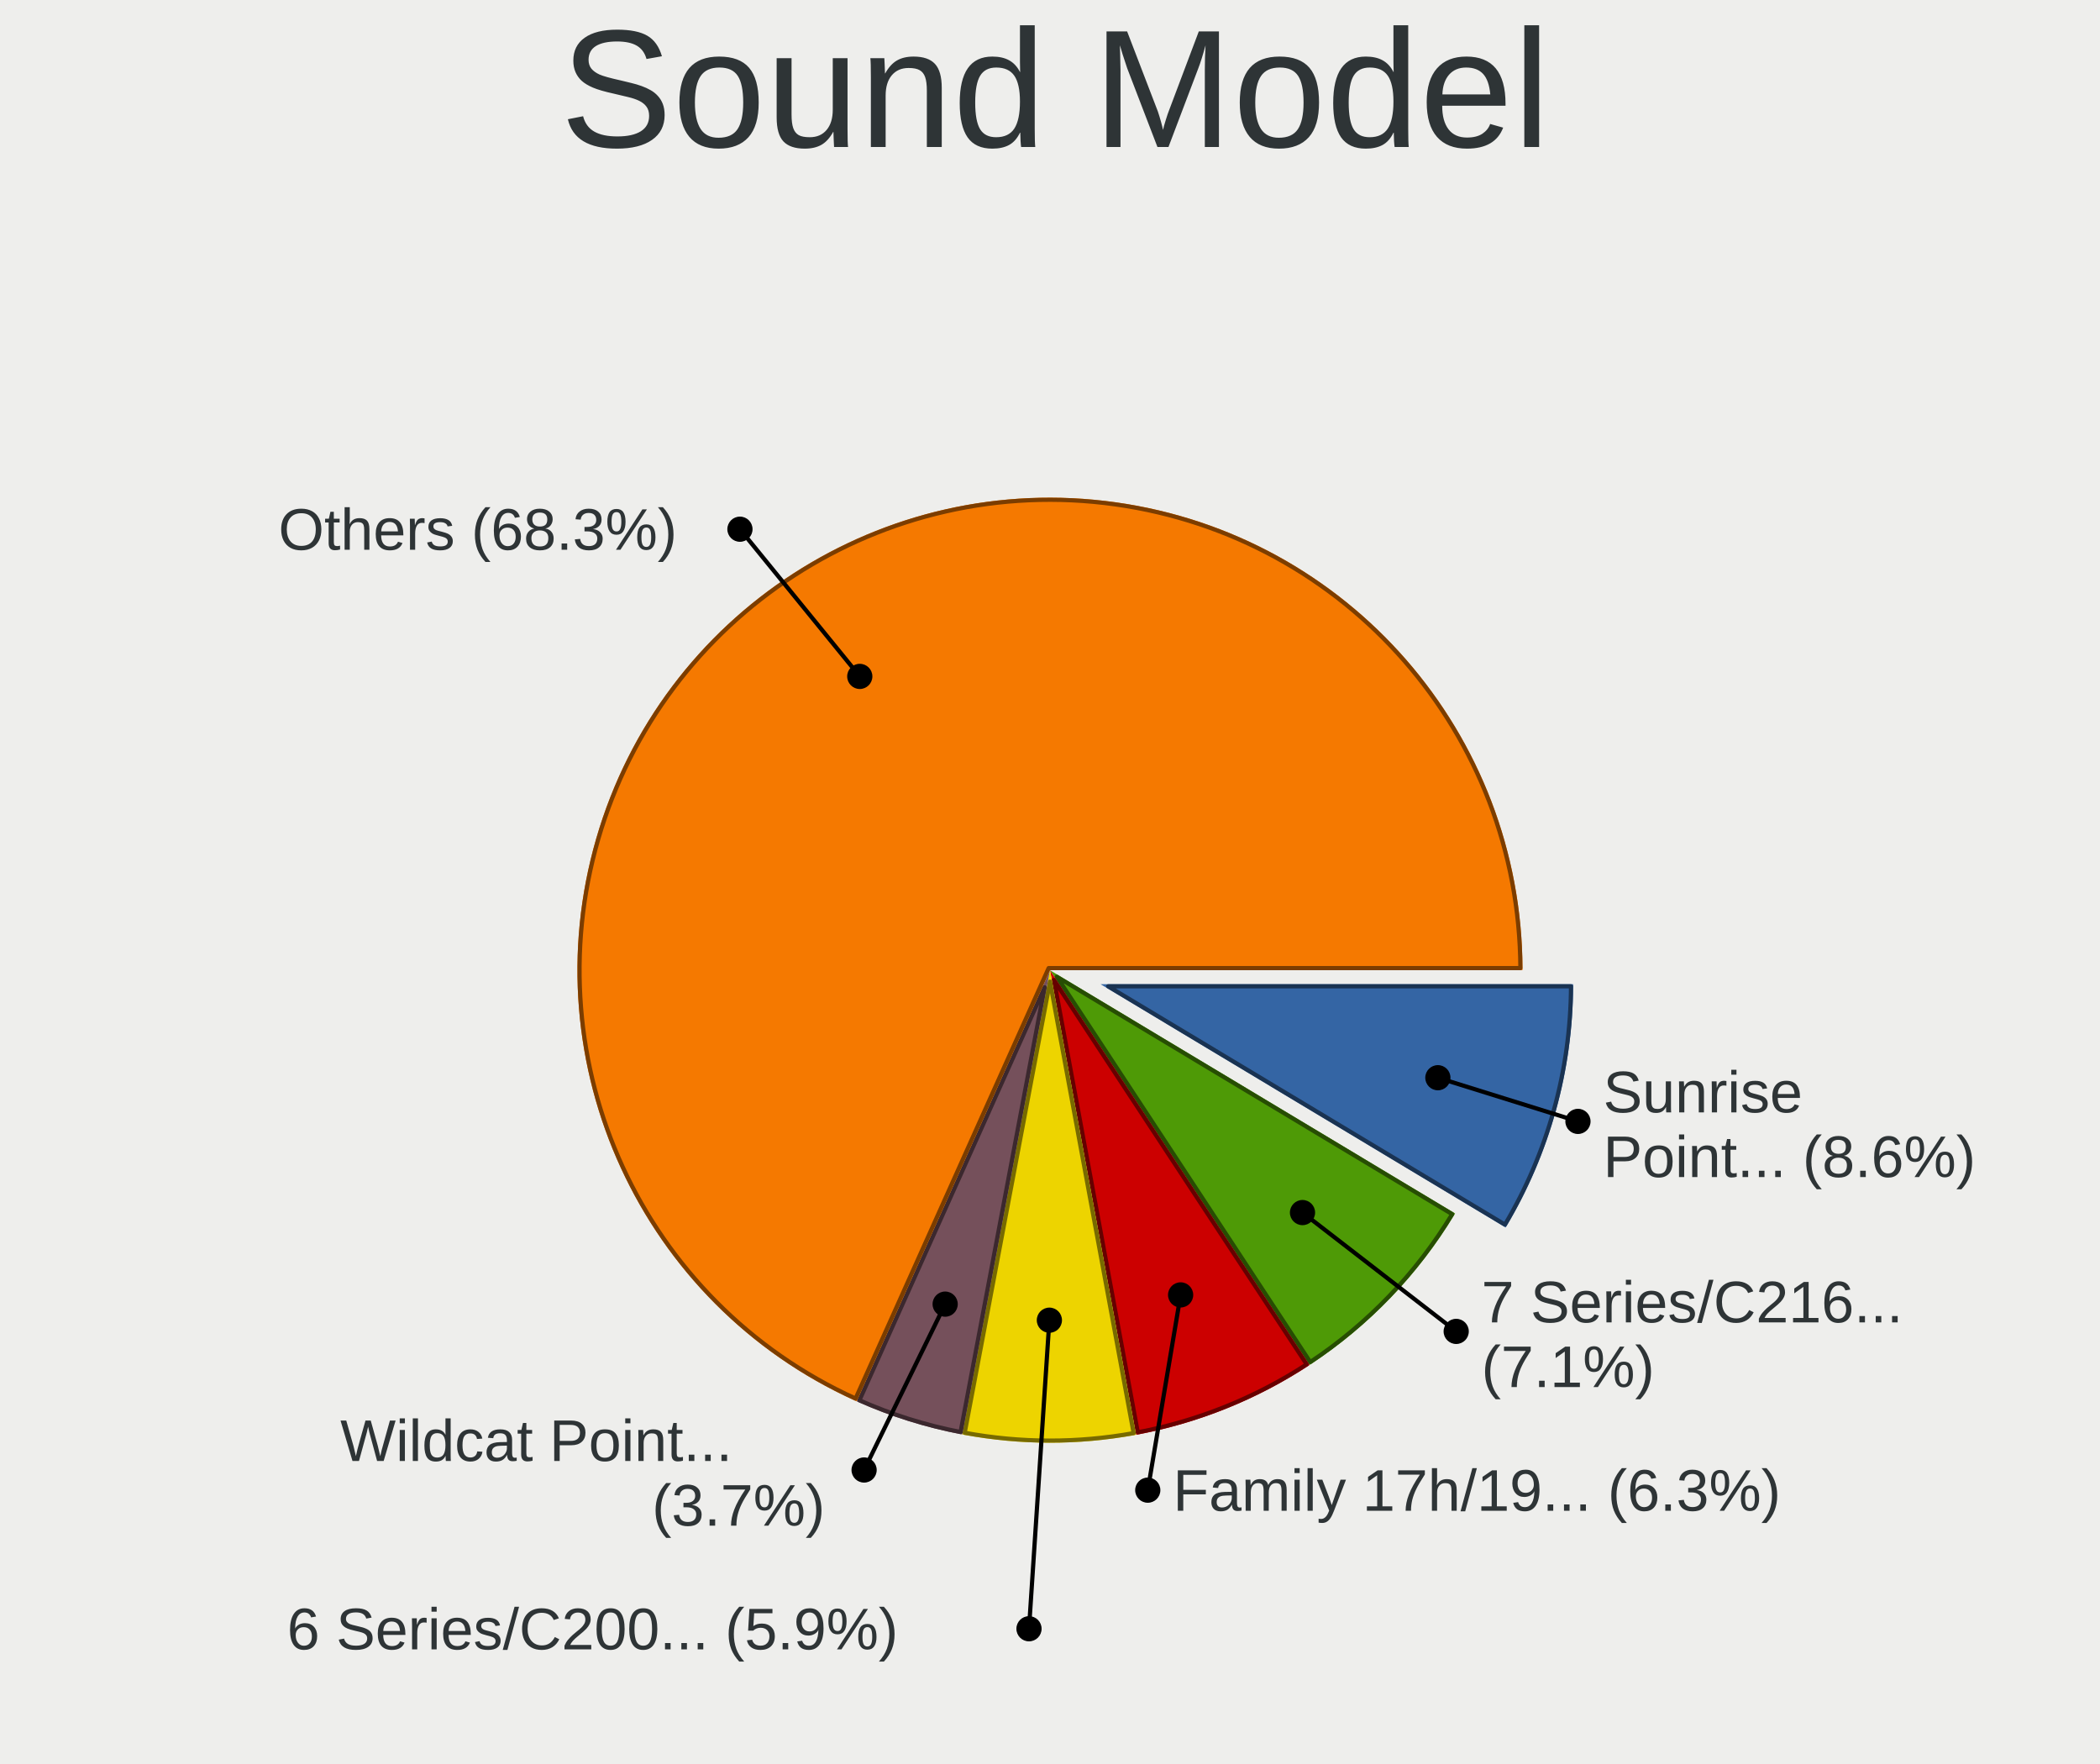
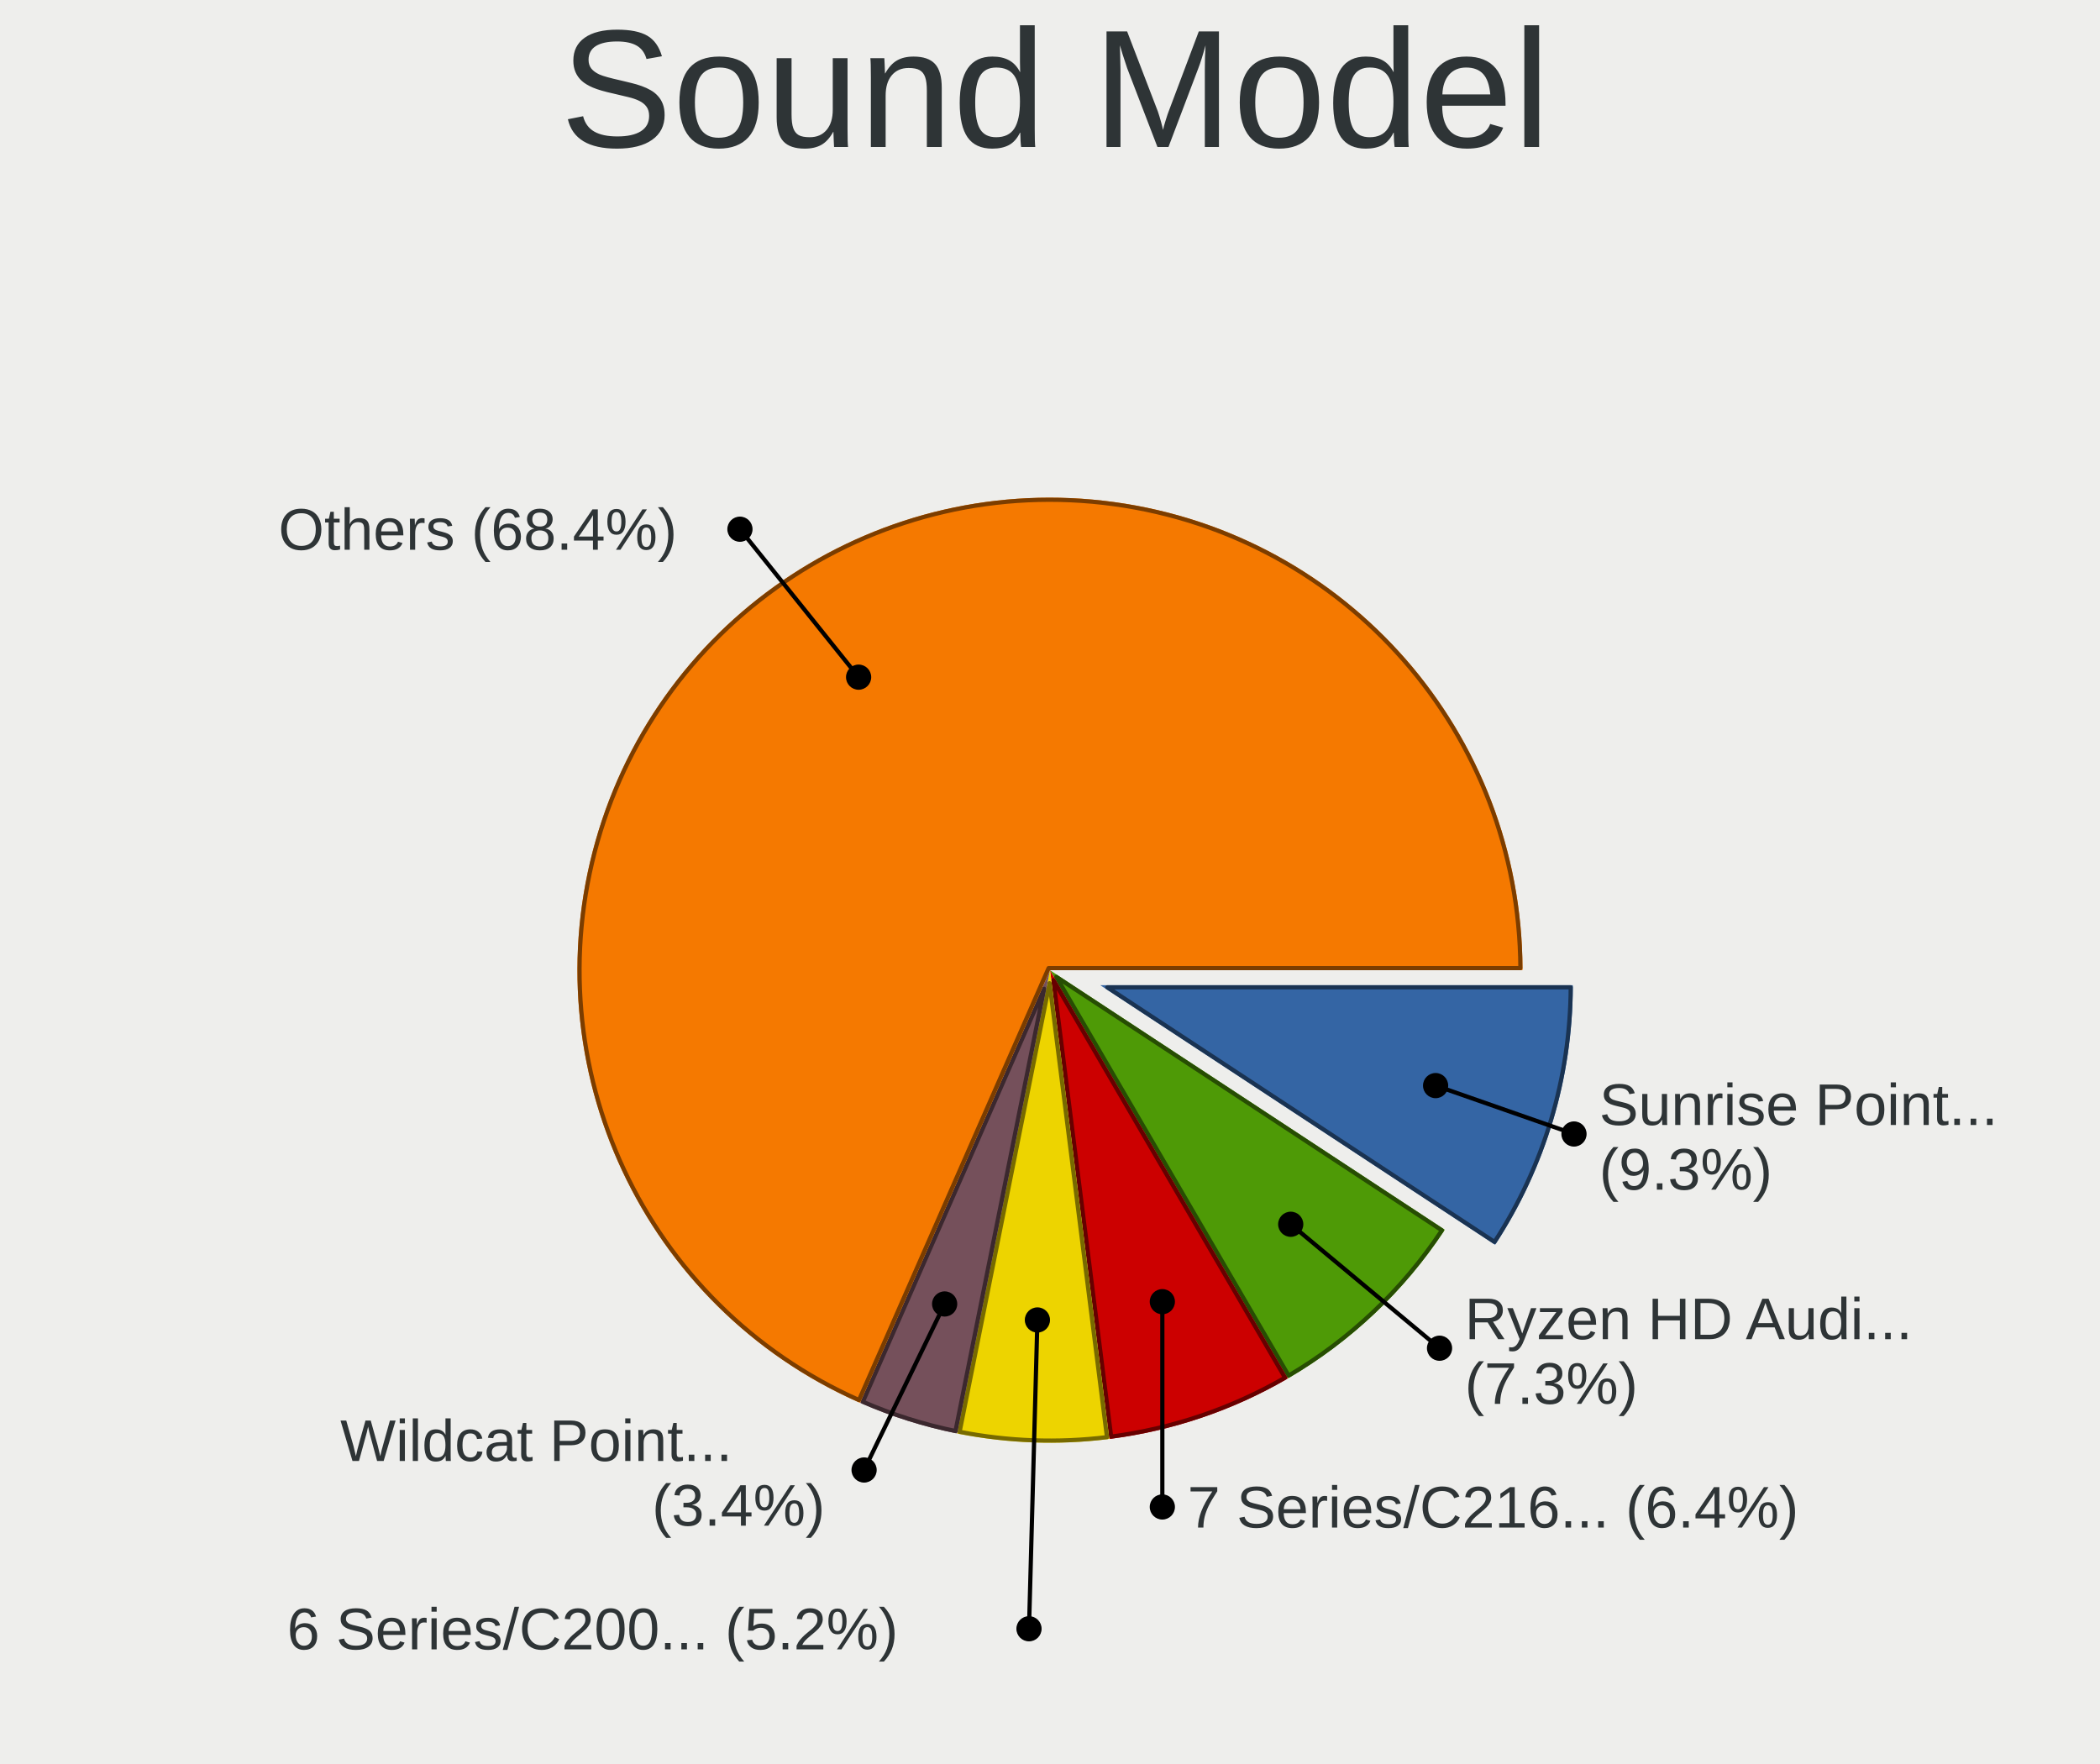
<svg xmlns="http://www.w3.org/2000/svg" width="500" height="420" version="1.0" id="ezcGraph">
  <defs />
  <g id="ezcGraphChart" color-rendering="optimizeQuality" shape-rendering="geometricPrecision" text-rendering="optimizeLegibility">
    <path d=" M 0,420 L 0,0 L 500,0 L 500,420 L 0,420 z " style="fill: #eeeeec; fill-opacity: 1.00; stroke: none;" id="ezcGraphPolygon_1" />
    <path d=" M 0,42 L 0,0 L 500,0 L 500,42 L 0,42 z " style="fill: #000000; fill-opacity: 0.00; stroke: none;" id="ezcGraphPolygon_2" />
-     <path d="M 262.05,234.34 L 374.55,234.34 A 112.50,112.50 0 0,1 358.49,292.26 z" style="fill: #3465a4; fill-opacity: 1.00; stroke: none; cursor: pointer;" id="ezcGraphCircleSector_4" />
-     <path d="M 263.85,234.84 L 374.05,234.84 A 112.00,112.00 0 0,1 358.32,291.57 z" style="fill: none; stroke: #1a3352; stroke-width: 1; stroke-opacity: 1.00; stroke-linecap: round; stroke-linejoin: round;" id="ezcGraphCircleSector_5" />
-     <path d="M 250.00,231.00 L 346.45,288.92 A 112.50,112.50 0 0,1 311.81,325.00 z" style="fill: #4e9a06; fill-opacity: 1.00; stroke: none; cursor: pointer;" id="ezcGraphCircleSector_6" />
-     <path d="M 251.62,232.56 L 345.76,289.09 A 112.00,112.00 0 0,1 311.96,324.30 z" style="fill: none; stroke: #274d03; stroke-width: 1; stroke-opacity: 1.00; stroke-linecap: round; stroke-linejoin: round;" id="ezcGraphCircleSector_7" />
-     <path d="M 250.00,231.00 L 311.81,325.00 A 112.50,112.50 0 0,1 270.50,341.62 z" style="fill: #cc0000; fill-opacity: 1.00; stroke: none; cursor: pointer;" id="ezcGraphCircleSector_8" />
-     <path d="M 250.94,233.34 L 311.12,324.85 A 112.00,112.00 0 0,1 270.90,341.03 z" style="fill: none; stroke: #660000; stroke-width: 1; stroke-opacity: 1.00; stroke-linecap: round; stroke-linejoin: round;" id="ezcGraphCircleSector_9" />
-     <path d="M 250.00,231.00 L 270.50,341.62 A 112.50,112.50 0 0,1 229.11,341.54 z" style="fill: #edd400; fill-opacity: 1.00; stroke: none; cursor: pointer;" id="ezcGraphCircleSector_10" />
-     <path d="M 250.00,233.72 L 269.92,341.22 A 112.00,112.00 0 0,1 229.69,341.14 z" style="fill: none; stroke: #776a00; stroke-width: 1; stroke-opacity: 1.00; stroke-linecap: round; stroke-linejoin: round;" id="ezcGraphCircleSector_11" />
-     <path d="M 250.00,231.00 L 229.11,341.54 A 112.50,112.50 0 0,1 203.96,333.65 z" style="fill: #75505b; fill-opacity: 1.00; stroke: none; cursor: pointer;" id="ezcGraphCircleSector_12" />
-     <path d="M 248.72,235.07 L 228.71,340.96 A 112.00,112.00 0 0,1 204.62,333.40 z" style="fill: none; stroke: #3b282e; stroke-width: 1; stroke-opacity: 1.00; stroke-linecap: round; stroke-linejoin: round;" id="ezcGraphCircleSector_13" />
-     <path d="M 250.00,231.00 L 203.96,333.65 A 112.50,112.50 0 1,1 362.50,231.00 z" style="fill: #f57900; fill-opacity: 1.00; stroke: none;" id="ezcGraphCircleSector_14" />
-     <path d="M 249.68,230.50 L 203.71,332.99 A 112.00,112.00 0 1,1 362.00,230.50 z" style="fill: none; stroke: #7b3d00; stroke-width: 1; stroke-opacity: 1.00; stroke-linecap: round; stroke-linejoin: round;" id="ezcGraphCircleSector_15" />
-     <path d=" M 204.709,161.049 L 176.177,126" style="fill: none; stroke: #000000; stroke-width: 1; stroke-opacity: 1.00; stroke-linecap: round; stroke-linejoin: round;" id="ezcGraphLine_16" />
-     <ellipse cx="204.709" cy="161.049" rx="3" ry="3" style="fill: #000000; fill-opacity: 1.00; stroke: none;" id="ezcGraphCircle_17" />
+     <path d="M 261.98,234.58 L 374.48,234.58 A 112.50,112.50 0 0,1 355.98,296.38 z" style="fill: #3465a4; fill-opacity: 1.00; stroke: none; cursor: pointer;" id="ezcGraphCircleSector_4" />
+     <path d="M 263.65,235.08 L 373.98,235.08 A 112.00,112.00 0 0,1 355.84,295.69 z" style="fill: none; stroke: #1a3352; stroke-width: 1; stroke-opacity: 1.00; stroke-linecap: round; stroke-linejoin: round;" id="ezcGraphCircleSector_5" />
+     <path d="M 250.00,231.00 L 344.01,292.80 A 112.50,112.50 0 0,1 306.64,328.20 z" style="fill: #4e9a06; fill-opacity: 1.00; stroke: none; cursor: pointer;" id="ezcGraphCircleSector_6" />
+     <path d="M 251.50,232.59 L 343.31,292.94 A 112.00,112.00 0 0,1 306.82,327.52 z" style="fill: none; stroke: #274d03; stroke-width: 1; stroke-opacity: 1.00; stroke-linecap: round; stroke-linejoin: round;" id="ezcGraphCircleSector_7" />
+     <path d="M 250.00,231.00 L 306.64,328.20 A 112.50,112.50 0 0,1 264.13,342.61 z" style="fill: #cc0000; fill-opacity: 1.00; stroke: none; cursor: pointer;" id="ezcGraphCircleSector_8" />
+     <path d="M 250.80,233.37 L 305.96,328.02 A 112.00,112.00 0 0,1 264.56,342.05 z" style="fill: none; stroke: #660000; stroke-width: 1; stroke-opacity: 1.00; stroke-linecap: round; stroke-linejoin: round;" id="ezcGraphCircleSector_9" />
+     <path d="M 250.00,231.00 L 264.13,342.61 A 112.50,112.50 0 0,1 227.89,341.31 z" style="fill: #edd400; fill-opacity: 1.00; stroke: none; cursor: pointer;" id="ezcGraphCircleSector_10" />
+     <path d="M 249.89,234.10 L 263.57,342.18 A 112.00,112.00 0 0,1 228.48,340.91 z" style="fill: none; stroke: #776a00; stroke-width: 1; stroke-opacity: 1.00; stroke-linecap: round; stroke-linejoin: round;" id="ezcGraphCircleSector_11" />
+     <path d="M 250.00,231.00 L 227.89,341.31 A 112.50,112.50 0 0,1 204.78,334.01 z" style="fill: #75505b; fill-opacity: 1.00; stroke: none; cursor: pointer;" id="ezcGraphCircleSector_12" />
+     <path d="M 248.60,235.43 L 227.50,340.72 A 112.00,112.00 0 0,1 205.44,333.75 z" style="fill: none; stroke: #3b282e; stroke-width: 1; stroke-opacity: 1.00; stroke-linecap: round; stroke-linejoin: round;" id="ezcGraphCircleSector_13" />
+     <path d="M 250.00,231.00 L 204.78,334.01 A 112.50,112.50 0 1,1 362.50,231.00 z" style="fill: #f57900; fill-opacity: 1.00; stroke: none;" id="ezcGraphCircleSector_14" />
+     <path d="M 249.67,230.50 L 204.52,333.35 A 112.00,112.00 0 1,1 362.00,230.50 z" style="fill: none; stroke: #7b3d00; stroke-width: 1; stroke-opacity: 1.00; stroke-linecap: round; stroke-linejoin: round;" id="ezcGraphCircleSector_15" />
+     <path d=" M 204.432,161.229 L 176.177,126" style="fill: none; stroke: #000000; stroke-width: 1; stroke-opacity: 1.00; stroke-linecap: round; stroke-linejoin: round;" id="ezcGraphLine_16" />
+     <ellipse cx="204.432" cy="161.229" rx="3" ry="3" style="fill: #000000; fill-opacity: 1.00; stroke: none;" id="ezcGraphCircle_17" />
    <ellipse cx="176.177" cy="126" rx="3" ry="3" style="fill: #000000; fill-opacity: 1.00; stroke: none;" id="ezcGraphCircle_18" />
-     <path d=" M 225.039,310.507 L 205.738,350" style="fill: none; stroke: #000000; stroke-width: 1; stroke-opacity: 1.00; stroke-linecap: round; stroke-linejoin: round;" id="ezcGraphLine_20" />
-     <ellipse cx="225.039" cy="310.507" rx="3" ry="3" style="fill: #000000; fill-opacity: 1.00; stroke: none;" id="ezcGraphCircle_21" />
+     <path d=" M 224.915,310.468 L 205.738,350" style="fill: none; stroke: #000000; stroke-width: 1; stroke-opacity: 1.00; stroke-linecap: round; stroke-linejoin: round;" id="ezcGraphLine_20" />
+     <ellipse cx="224.915" cy="310.468" rx="3" ry="3" style="fill: #000000; fill-opacity: 1.00; stroke: none;" id="ezcGraphCircle_21" />
    <ellipse cx="205.738" cy="350" rx="3" ry="3" style="fill: #000000; fill-opacity: 1.00; stroke: none;" id="ezcGraphCircle_22" />
-     <path d=" M 249.852,314.333 L 245,387.8" style="fill: none; stroke: #000000; stroke-width: 1; stroke-opacity: 1.00; stroke-linecap: round; stroke-linejoin: round;" id="ezcGraphLine_24" />
-     <ellipse cx="249.852" cy="314.333" rx="3" ry="3" style="fill: #000000; fill-opacity: 1.00; stroke: none;" id="ezcGraphCircle_25" />
+     <path d=" M 247.003,314.279 L 245,387.8" style="fill: none; stroke: #000000; stroke-width: 1; stroke-opacity: 1.00; stroke-linecap: round; stroke-linejoin: round;" id="ezcGraphLine_24" />
+     <ellipse cx="247.003" cy="314.279" rx="3" ry="3" style="fill: #000000; fill-opacity: 1.00; stroke: none;" id="ezcGraphCircle_25" />
    <ellipse cx="245" cy="387.8" rx="3" ry="3" style="fill: #000000; fill-opacity: 1.00; stroke: none;" id="ezcGraphCircle_26" />
-     <path d=" M 342.351,256.599 L 375.704,267" style="fill: none; stroke: #000000; stroke-width: 1; stroke-opacity: 1.00; stroke-linecap: round; stroke-linejoin: round;" id="ezcGraphLine_28" />
-     <ellipse cx="342.351" cy="256.599" rx="3" ry="3" style="fill: #000000; fill-opacity: 1.00; stroke: none;" id="ezcGraphCircle_29" />
-     <ellipse cx="375.704" cy="267" rx="3" ry="3" style="fill: #000000; fill-opacity: 1.00; stroke: none;" id="ezcGraphCircle_30" />
-     <path d=" M 310.119,288.708 L 346.714,317" style="fill: none; stroke: #000000; stroke-width: 1; stroke-opacity: 1.00; stroke-linecap: round; stroke-linejoin: round;" id="ezcGraphLine_32" />
-     <ellipse cx="310.119" cy="288.708" rx="3" ry="3" style="fill: #000000; fill-opacity: 1.00; stroke: none;" id="ezcGraphCircle_33" />
-     <ellipse cx="346.714" cy="317" rx="3" ry="3" style="fill: #000000; fill-opacity: 1.00; stroke: none;" id="ezcGraphCircle_34" />
-     <path d=" M 281.101,308.312 L 273.279,354.8" style="fill: none; stroke: #000000; stroke-width: 1; stroke-opacity: 1.00; stroke-linecap: round; stroke-linejoin: round;" id="ezcGraphLine_36" />
-     <ellipse cx="281.101" cy="308.312" rx="3" ry="3" style="fill: #000000; fill-opacity: 1.00; stroke: none;" id="ezcGraphCircle_37" />
-     <ellipse cx="273.279" cy="354.8" rx="3" ry="3" style="fill: #000000; fill-opacity: 1.00; stroke: none;" id="ezcGraphCircle_38" />
+     <path d=" M 341.81,258.475 L 374.76,270" style="fill: none; stroke: #000000; stroke-width: 1; stroke-opacity: 1.00; stroke-linecap: round; stroke-linejoin: round;" id="ezcGraphLine_28" />
+     <ellipse cx="341.81" cy="258.475" rx="3" ry="3" style="fill: #000000; fill-opacity: 1.00; stroke: none;" id="ezcGraphCircle_29" />
+     <ellipse cx="374.76" cy="270" rx="3" ry="3" style="fill: #000000; fill-opacity: 1.00; stroke: none;" id="ezcGraphCircle_30" />
+     <path d=" M 307.315,291.494 L 342.747,321" style="fill: none; stroke: #000000; stroke-width: 1; stroke-opacity: 1.00; stroke-linecap: round; stroke-linejoin: round;" id="ezcGraphLine_32" />
+     <ellipse cx="307.315" cy="291.494" rx="3" ry="3" style="fill: #000000; fill-opacity: 1.00; stroke: none;" id="ezcGraphCircle_33" />
+     <ellipse cx="342.747" cy="321" rx="3" ry="3" style="fill: #000000; fill-opacity: 1.00; stroke: none;" id="ezcGraphCircle_34" />
+     <path d=" M 276.747,309.924 L 276.747,358.8" style="fill: none; stroke: #000000; stroke-width: 1; stroke-opacity: 1.00; stroke-linecap: round; stroke-linejoin: round;" id="ezcGraphLine_36" />
+     <ellipse cx="276.747" cy="309.924" rx="3" ry="3" style="fill: #000000; fill-opacity: 1.00; stroke: none;" id="ezcGraphCircle_37" />
+     <ellipse cx="276.747" cy="358.8" rx="3" ry="3" style="fill: #000000; fill-opacity: 1.00; stroke: none;" id="ezcGraphCircle_38" />
    <g id="ezcGraphTextBox_3">
      <path d=" M 132.9,42 L 132.9,0.5 L 367.6,0.5 L 367.6,42 L 132.9,42 z " style="fill: #ffffff; fill-opacity: 0.00; stroke: none;" id="ezcGraphPolygon_40" />
      <text id="ezcGraphTextBox_3_text" x="133.4" text-length="233.2px" y="35" style="font-size: 40px; font-family: 'Arial'; fill: #2e3436; fill-opacity: 1.00; stroke: none;">Sound Model</text>
    </g>
    <g id="ezcGraphTextBox_19">
      <path d=" M 65.797,134 L 65.797,118.5 L 171.177,118.5 L 171.177,134 L 65.797,134 z " style="fill: #ffffff; fill-opacity: 0.00; stroke: none;" id="ezcGraphPolygon_41" />
-       <text id="ezcGraphTextBox_19_text" x="66.297" text-length="103.88px" y="130.9" style="font-size: 14px; font-family: 'Arial'; fill: #2e3436; fill-opacity: 1.00; stroke: none;">Others (68.3%)</text>
+       <text id="ezcGraphTextBox_19_text" x="66.297" text-length="103.88px" y="130.9" style="font-size: 14px; font-family: 'Arial'; fill: #2e3436; fill-opacity: 1.00; stroke: none;">Others (68.4%)</text>
    </g>
    <g id="ezcGraphTextBox_23" style=" cursor: pointer;">
      <path d=" M 80.518,365.05 L 80.518,335.45 L 200.738,335.45 L 200.738,365.05 L 80.518,365.05 z " style="fill: #ffffff; fill-opacity: 0.00; stroke: none;" id="ezcGraphPolygon_42" />
      <text id="ezcGraphTextBox_23_text" x="81.018" text-length="118.72px" y="347.85" style="font-size: 14px; font-family: 'Arial'; fill: #2e3436; fill-opacity: 1.00; stroke: none;">Wildcat Point...</text>
-       <text id="ezcGraphTextBox_23_text" x="155.218" text-length="44.52px" y="363.25" style="font-size: 14px; font-family: 'Arial'; fill: #2e3436; fill-opacity: 1.00; stroke: none;">(3.7%)</text>
+       <text id="ezcGraphTextBox_23_text" x="155.218" text-length="44.52px" y="363.25" style="font-size: 14px; font-family: 'Arial'; fill: #2e3436; fill-opacity: 1.00; stroke: none;">(3.4%)</text>
    </g>
    <g id="ezcGraphTextBox_27" style=" cursor: pointer;">
      <path d=" M 67.84,395.8 L 67.84,380.3 L 240,380.3 L 240,395.8 L 67.84,395.8 z " style="fill: #ffffff; fill-opacity: 0.00; stroke: none;" id="ezcGraphPolygon_43" />
-       <text id="ezcGraphTextBox_27_text" x="68.34" text-length="170.66px" y="392.7" style="font-size: 14px; font-family: 'Arial'; fill: #2e3436; fill-opacity: 1.00; stroke: none;">6 Series/C200... (5.9%)</text>
+       <text id="ezcGraphTextBox_27_text" x="68.34" text-length="170.66px" y="392.7" style="font-size: 14px; font-family: 'Arial'; fill: #2e3436; fill-opacity: 1.00; stroke: none;">6 Series/C200... (5.2%)</text>
    </g>
    <g id="ezcGraphTextBox_31" style=" cursor: pointer;">
-       <path d=" M 381.204,282.05 L 381.204,252.45 L 494.004,252.45 L 494.004,282.05 L 381.204,282.05 z " style="fill: #ffffff; fill-opacity: 0.00; stroke: none;" id="ezcGraphPolygon_44" />
-       <text id="ezcGraphTextBox_31_text" x="381.704" text-length="51.94px" y="264.85" style="font-size: 14px; font-family: 'Arial'; fill: #2e3436; fill-opacity: 1.00; stroke: none;">Sunrise</text>
-       <text id="ezcGraphTextBox_31_text" x="381.704" text-length="111.3px" y="280.25" style="font-size: 14px; font-family: 'Arial'; fill: #2e3436; fill-opacity: 1.00; stroke: none;">Point... (8.6%)</text>
+       <path d=" M 380.26,285.05 L 380.26,255.45 L 500.48,255.45 L 500.48,285.05 L 380.26,285.05 z " style="fill: #ffffff; fill-opacity: 0.00; stroke: none;" id="ezcGraphPolygon_44" />
+       <text id="ezcGraphTextBox_31_text" x="380.76" text-length="118.72px" y="267.85" style="font-size: 14px; font-family: 'Arial'; fill: #2e3436; fill-opacity: 1.00; stroke: none;">Sunrise Point...</text>
+       <text id="ezcGraphTextBox_31_text" x="380.76" text-length="44.52px" y="283.25" style="font-size: 14px; font-family: 'Arial'; fill: #2e3436; fill-opacity: 1.00; stroke: none;">(9.3%)</text>
    </g>
    <g id="ezcGraphTextBox_35" style=" cursor: pointer;">
-       <path d=" M 352.214,332.05 L 352.214,302.45 L 472.434,302.45 L 472.434,332.05 L 352.214,332.05 z " style="fill: #ffffff; fill-opacity: 0.00; stroke: none;" id="ezcGraphPolygon_45" />
-       <text id="ezcGraphTextBox_35_text" x="352.714" text-length="118.72px" y="314.85" style="font-size: 14px; font-family: 'Arial'; fill: #2e3436; fill-opacity: 1.00; stroke: none;">7 Series/C216...</text>
-       <text id="ezcGraphTextBox_35_text" x="352.714" text-length="44.52px" y="330.25" style="font-size: 14px; font-family: 'Arial'; fill: #2e3436; fill-opacity: 1.00; stroke: none;">(7.1%)</text>
+       <path d=" M 348.247,336.05 L 348.247,306.45 L 468.467,306.45 L 468.467,336.05 L 348.247,336.05 z " style="fill: #ffffff; fill-opacity: 0.00; stroke: none;" id="ezcGraphPolygon_45" />
+       <text id="ezcGraphTextBox_35_text" x="348.747" text-length="118.72px" y="318.85" style="font-size: 14px; font-family: 'Arial'; fill: #2e3436; fill-opacity: 1.00; stroke: none;">Ryzen HD Audi...</text>
+       <text id="ezcGraphTextBox_35_text" x="348.747" text-length="44.52px" y="334.25" style="font-size: 14px; font-family: 'Arial'; fill: #2e3436; fill-opacity: 1.00; stroke: none;">(7.3%)</text>
    </g>
    <g id="ezcGraphTextBox_39" style=" cursor: pointer;">
-       <path d=" M 278.779,362.8 L 278.779,347.3 L 450.939,347.3 L 450.939,362.8 L 278.779,362.8 z " style="fill: #ffffff; fill-opacity: 0.00; stroke: none;" id="ezcGraphPolygon_46" />
-       <text id="ezcGraphTextBox_39_text" x="279.279" text-length="170.66px" y="359.7" style="font-size: 14px; font-family: 'Arial'; fill: #2e3436; fill-opacity: 1.00; stroke: none;">Family 17h/19... (6.3%)</text>
+       <path d=" M 282.247,366.8 L 282.247,351.3 L 454.407,351.3 L 454.407,366.8 L 282.247,366.8 z " style="fill: #ffffff; fill-opacity: 0.00; stroke: none;" id="ezcGraphPolygon_46" />
+       <text id="ezcGraphTextBox_39_text" x="282.747" text-length="170.66px" y="363.7" style="font-size: 14px; font-family: 'Arial'; fill: #2e3436; fill-opacity: 1.00; stroke: none;">7 Series/C216... (6.4%)</text>
    </g>
  </g>
</svg>
